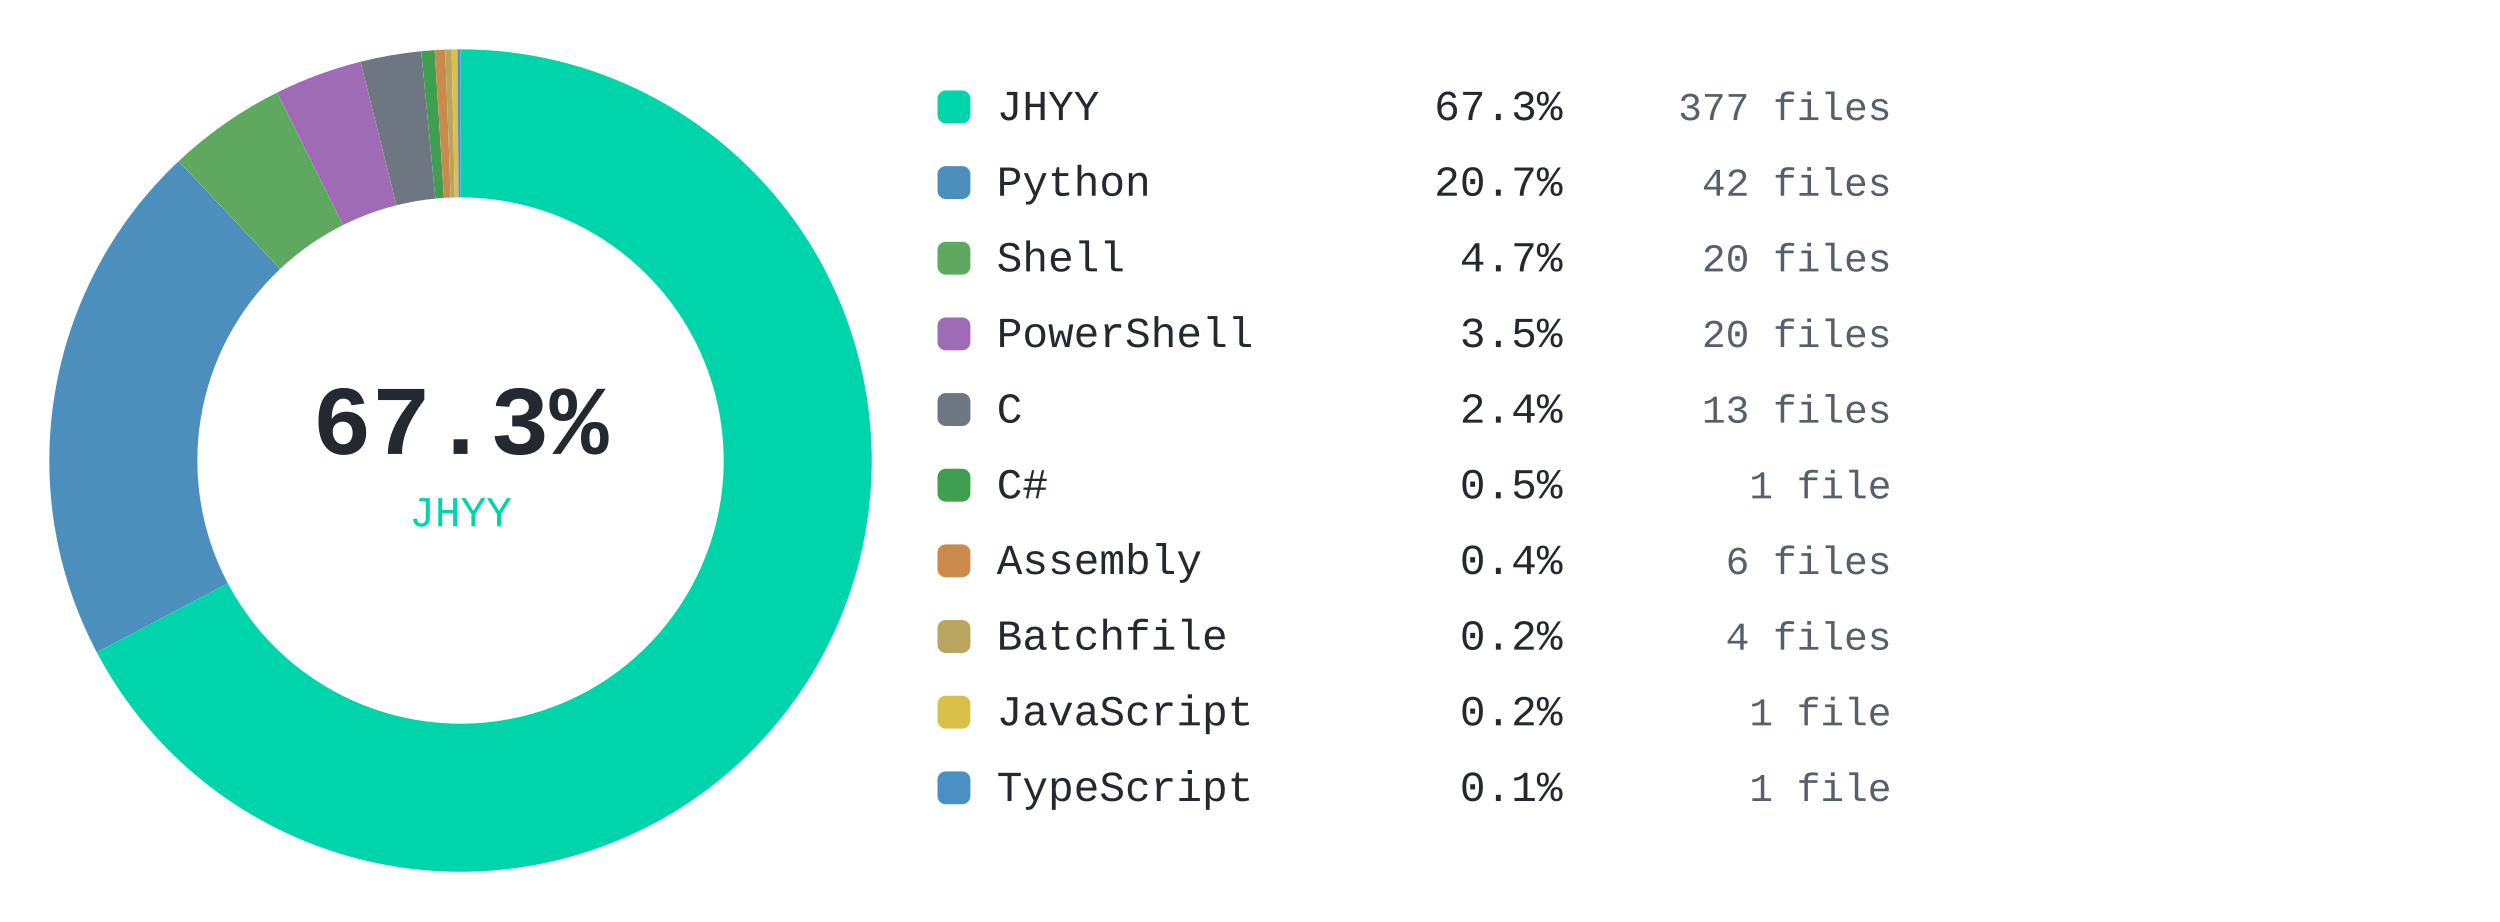
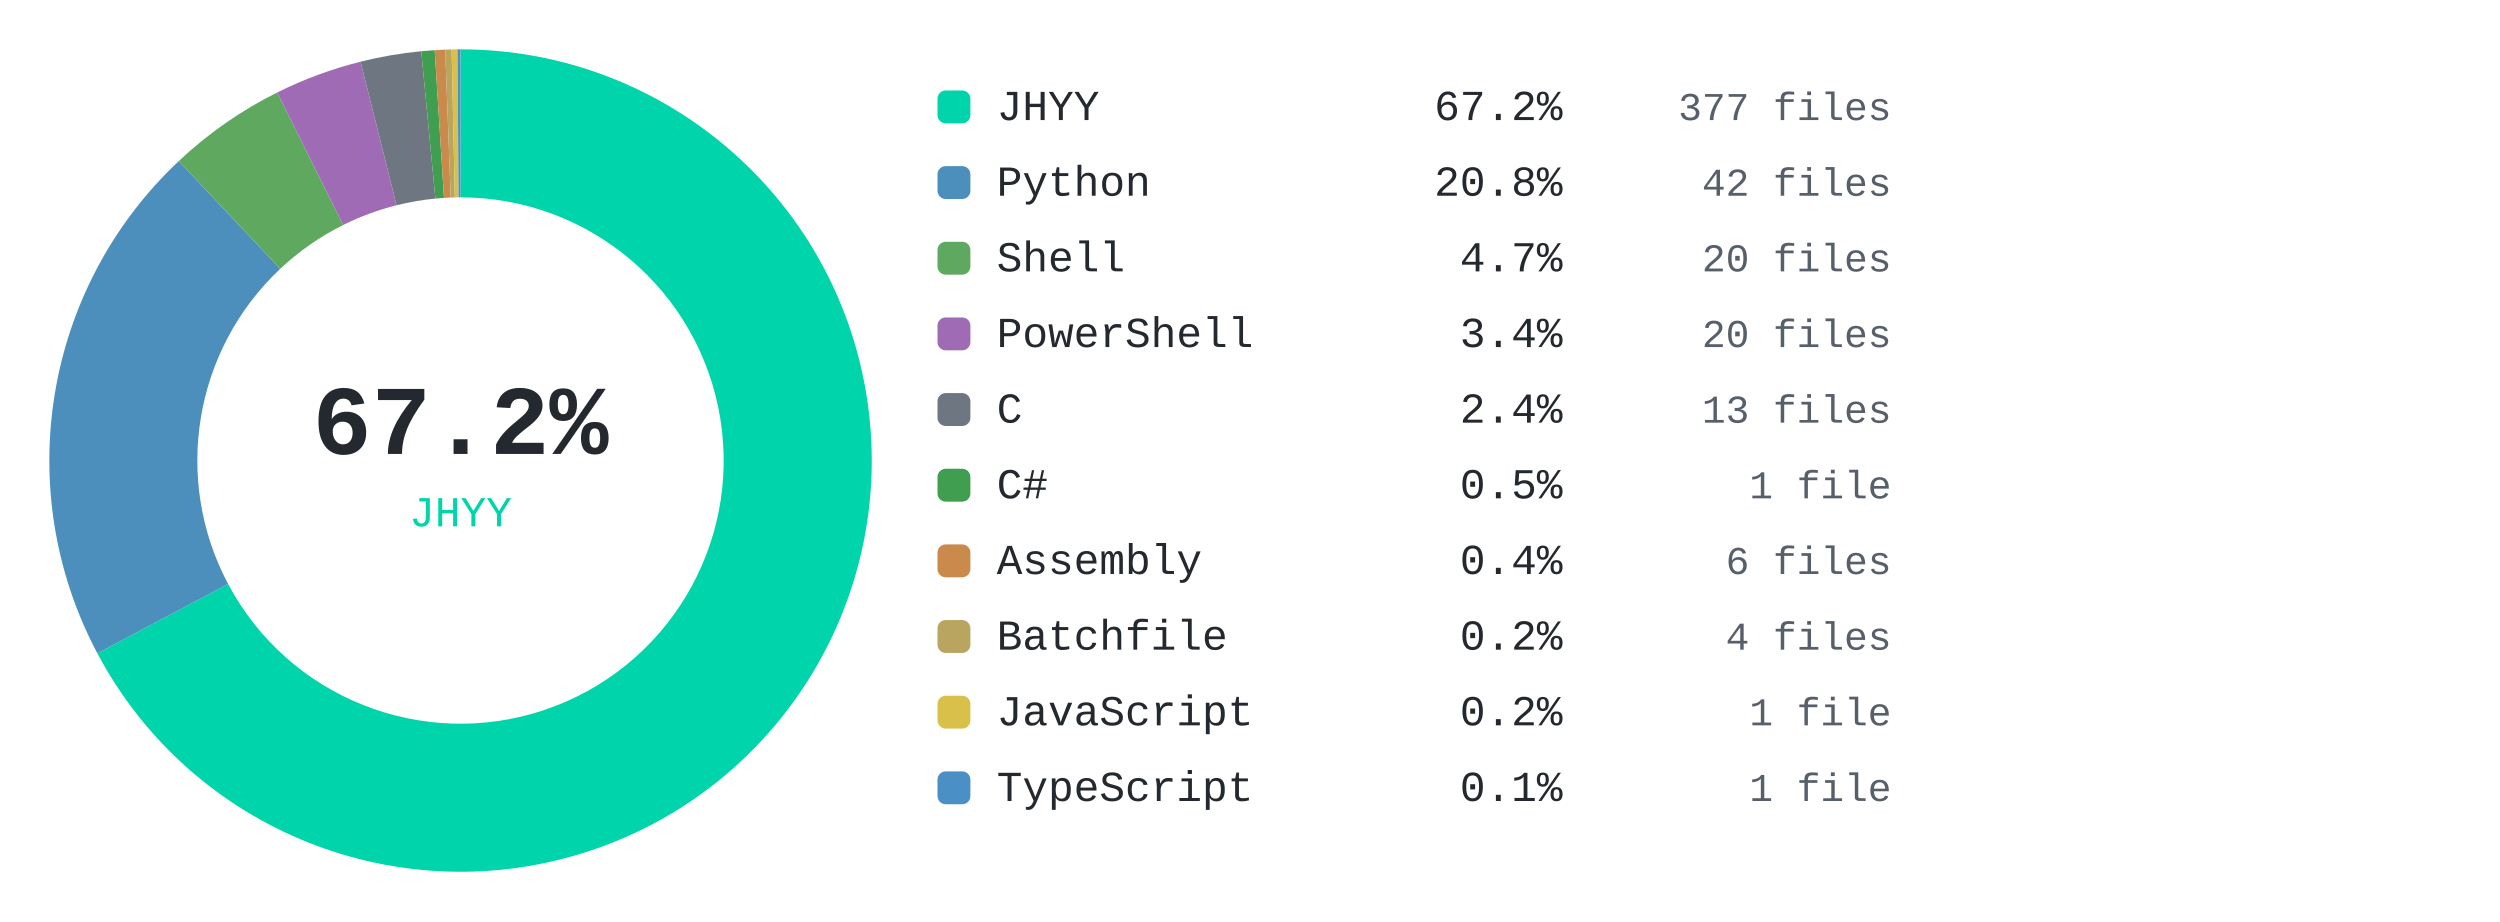
<svg xmlns="http://www.w3.org/2000/svg" width="760" height="280" viewBox="0 0 760 280" role="img" aria-label="Language composition by code lines">
-   <path d="M 140.00 15.00 A 125.0 125.0 0 1 1 29.43 198.31 L 69.24 177.32 A 80.0 80.0 0 1 0 140.00 60.00 Z" fill="#00d4aa" />
-   <path d="M 29.43 198.31 A 125.0 125.0 0 0 1 54.30 49.00 L 85.15 81.76 A 80.0 80.0 0 0 0 69.24 177.32 Z" fill="#4c8fbd" />
-   <path d="M 54.30 49.00 A 125.0 125.0 0 0 1 84.22 28.14 L 104.30 68.41 A 80.0 80.0 0 0 0 85.15 81.76 Z" fill="#5fa85f" />
-   <path d="M 84.22 28.14 A 125.0 125.0 0 0 1 109.59 18.76 L 120.53 62.40 A 80.0 80.0 0 0 0 104.30 68.41 Z" fill="#a06bb5" />
-   <path d="M 109.59 18.76 A 125.0 125.0 0 0 1 128.05 15.57 L 132.35 60.37 A 80.0 80.0 0 0 0 120.53 62.40 Z" fill="#6e7781" />
-   <path d="M 128.05 15.57 A 125.0 125.0 0 0 1 132.13 15.25 L 134.96 60.16 A 80.0 80.0 0 0 0 132.35 60.37 Z" fill="#3f9e4f" />
-   <path d="M 132.13 15.25 A 125.0 125.0 0 0 1 135.34 15.09 L 137.02 60.06 A 80.0 80.0 0 0 0 134.96 60.16 Z" fill="#c98a4b" />
+   <path d="M 140.00 15.00 A 125.0 125.0 0 1 1 29.60 198.62 L 69.34 177.52 A 80.0 80.0 0 1 0 140.00 60.00 Z" fill="#00d4aa" />
+   <path d="M 29.60 198.62 A 125.0 125.0 0 0 1 54.35 48.96 L 85.18 81.73 A 80.0 80.0 0 0 0 69.34 177.52 Z" fill="#4c8fbd" />
+   <path d="M 54.35 48.96 A 125.0 125.0 0 0 1 84.25 28.12 L 104.32 68.40 A 80.0 80.0 0 0 0 85.18 81.73 Z" fill="#5fa85f" />
+   <path d="M 84.25 28.12 A 125.0 125.0 0 0 1 109.61 18.75 L 120.55 62.40 A 80.0 80.0 0 0 0 104.32 68.40 Z" fill="#a06bb5" />
+   <path d="M 109.61 18.75 A 125.0 125.0 0 0 1 128.06 15.57 L 132.36 60.37 A 80.0 80.0 0 0 0 120.55 62.40 Z" fill="#6e7781" />
+   <path d="M 128.06 15.57 A 125.0 125.0 0 0 1 132.14 15.25 L 134.97 60.16 A 80.0 80.0 0 0 0 132.36 60.37 Z" fill="#3f9e4f" />
+   <path d="M 132.14 15.25 A 125.0 125.0 0 0 1 135.34 15.09 L 137.02 60.06 A 80.0 80.0 0 0 0 134.97 60.16 Z" fill="#c98a4b" />
  <path d="M 135.34 15.09 A 125.0 125.0 0 0 1 137.29 15.03 L 138.27 60.02 A 80.0 80.0 0 0 0 137.02 60.06 Z" fill="#b9a55f" />
  <path d="M 137.29 15.03 A 125.0 125.0 0 0 1 139.07 15.00 L 139.41 60.00 A 80.0 80.0 0 0 0 138.27 60.02 Z" fill="#d9c04a" />
  <path d="M 139.07 15.00 A 125.0 125.0 0 0 1 140.00 15.00 L 140.00 60.00 A 80.0 80.0 0 0 0 139.41 60.00 Z" fill="#4a90c4" />
-   <text x="140.0" y="138.0" font-family="SFMono-Regular,Consolas,Liberation Mono,monospace" font-size="30" font-weight="700" fill="#24292f" text-anchor="middle">67.3%</text>
+   <text x="140.0" y="138.0" font-family="SFMono-Regular,Consolas,Liberation Mono,monospace" font-size="30" font-weight="700" fill="#24292f" text-anchor="middle">67.2%</text>
  <text x="140.0" y="160.0" font-family="SFMono-Regular,Consolas,Liberation Mono,monospace" font-size="13" fill="#00d4aa" text-anchor="middle">JHYY</text>
  <rect x="285" y="27.5" width="10" height="10" rx="2.5" fill="#00d4aa" />
  <text x="303" y="36.5" font-family="SFMono-Regular,Consolas,Liberation Mono,monospace" font-size="13" fill="#24292f">JHYY</text>
-   <text x="475" y="36.5" font-family="SFMono-Regular,Consolas,Liberation Mono,monospace" font-size="13" fill="#24292f" text-anchor="end">67.3%</text>
+   <text x="475" y="36.5" font-family="SFMono-Regular,Consolas,Liberation Mono,monospace" font-size="13" fill="#24292f" text-anchor="end">67.2%</text>
  <text x="575" y="36.5" font-family="SFMono-Regular,Consolas,Liberation Mono,monospace" font-size="12" fill="#57606a" text-anchor="end">377 files</text>
  <rect x="285" y="50.5" width="10" height="10" rx="2.5" fill="#4c8fbd" />
  <text x="303" y="59.5" font-family="SFMono-Regular,Consolas,Liberation Mono,monospace" font-size="13" fill="#24292f">Python</text>
-   <text x="475" y="59.5" font-family="SFMono-Regular,Consolas,Liberation Mono,monospace" font-size="13" fill="#24292f" text-anchor="end">20.7%</text>
+   <text x="475" y="59.5" font-family="SFMono-Regular,Consolas,Liberation Mono,monospace" font-size="13" fill="#24292f" text-anchor="end">20.8%</text>
  <text x="575" y="59.5" font-family="SFMono-Regular,Consolas,Liberation Mono,monospace" font-size="12" fill="#57606a" text-anchor="end">42 files</text>
  <rect x="285" y="73.5" width="10" height="10" rx="2.5" fill="#5fa85f" />
  <text x="303" y="82.5" font-family="SFMono-Regular,Consolas,Liberation Mono,monospace" font-size="13" fill="#24292f">Shell</text>
  <text x="475" y="82.5" font-family="SFMono-Regular,Consolas,Liberation Mono,monospace" font-size="13" fill="#24292f" text-anchor="end">4.7%</text>
  <text x="575" y="82.5" font-family="SFMono-Regular,Consolas,Liberation Mono,monospace" font-size="12" fill="#57606a" text-anchor="end">20 files</text>
  <rect x="285" y="96.5" width="10" height="10" rx="2.5" fill="#a06bb5" />
  <text x="303" y="105.5" font-family="SFMono-Regular,Consolas,Liberation Mono,monospace" font-size="13" fill="#24292f">PowerShell</text>
-   <text x="475" y="105.5" font-family="SFMono-Regular,Consolas,Liberation Mono,monospace" font-size="13" fill="#24292f" text-anchor="end">3.5%</text>
+   <text x="475" y="105.5" font-family="SFMono-Regular,Consolas,Liberation Mono,monospace" font-size="13" fill="#24292f" text-anchor="end">3.4%</text>
  <text x="575" y="105.5" font-family="SFMono-Regular,Consolas,Liberation Mono,monospace" font-size="12" fill="#57606a" text-anchor="end">20 files</text>
  <rect x="285" y="119.5" width="10" height="10" rx="2.5" fill="#6e7781" />
  <text x="303" y="128.5" font-family="SFMono-Regular,Consolas,Liberation Mono,monospace" font-size="13" fill="#24292f">C</text>
  <text x="475" y="128.5" font-family="SFMono-Regular,Consolas,Liberation Mono,monospace" font-size="13" fill="#24292f" text-anchor="end">2.4%</text>
  <text x="575" y="128.5" font-family="SFMono-Regular,Consolas,Liberation Mono,monospace" font-size="12" fill="#57606a" text-anchor="end">13 files</text>
  <rect x="285" y="142.5" width="10" height="10" rx="2.5" fill="#3f9e4f" />
  <text x="303" y="151.5" font-family="SFMono-Regular,Consolas,Liberation Mono,monospace" font-size="13" fill="#24292f">C#</text>
  <text x="475" y="151.5" font-family="SFMono-Regular,Consolas,Liberation Mono,monospace" font-size="13" fill="#24292f" text-anchor="end">0.5%</text>
  <text x="575" y="151.5" font-family="SFMono-Regular,Consolas,Liberation Mono,monospace" font-size="12" fill="#57606a" text-anchor="end">1 file</text>
  <rect x="285" y="165.5" width="10" height="10" rx="2.5" fill="#c98a4b" />
  <text x="303" y="174.5" font-family="SFMono-Regular,Consolas,Liberation Mono,monospace" font-size="13" fill="#24292f">Assembly</text>
  <text x="475" y="174.5" font-family="SFMono-Regular,Consolas,Liberation Mono,monospace" font-size="13" fill="#24292f" text-anchor="end">0.4%</text>
  <text x="575" y="174.5" font-family="SFMono-Regular,Consolas,Liberation Mono,monospace" font-size="12" fill="#57606a" text-anchor="end">6 files</text>
  <rect x="285" y="188.5" width="10" height="10" rx="2.5" fill="#b9a55f" />
  <text x="303" y="197.5" font-family="SFMono-Regular,Consolas,Liberation Mono,monospace" font-size="13" fill="#24292f">Batchfile</text>
  <text x="475" y="197.5" font-family="SFMono-Regular,Consolas,Liberation Mono,monospace" font-size="13" fill="#24292f" text-anchor="end">0.2%</text>
  <text x="575" y="197.5" font-family="SFMono-Regular,Consolas,Liberation Mono,monospace" font-size="12" fill="#57606a" text-anchor="end">4 files</text>
  <rect x="285" y="211.5" width="10" height="10" rx="2.5" fill="#d9c04a" />
  <text x="303" y="220.5" font-family="SFMono-Regular,Consolas,Liberation Mono,monospace" font-size="13" fill="#24292f">JavaScript</text>
  <text x="475" y="220.5" font-family="SFMono-Regular,Consolas,Liberation Mono,monospace" font-size="13" fill="#24292f" text-anchor="end">0.2%</text>
  <text x="575" y="220.5" font-family="SFMono-Regular,Consolas,Liberation Mono,monospace" font-size="12" fill="#57606a" text-anchor="end">1 file</text>
  <rect x="285" y="234.5" width="10" height="10" rx="2.5" fill="#4a90c4" />
  <text x="303" y="243.5" font-family="SFMono-Regular,Consolas,Liberation Mono,monospace" font-size="13" fill="#24292f">TypeScript</text>
  <text x="475" y="243.5" font-family="SFMono-Regular,Consolas,Liberation Mono,monospace" font-size="13" fill="#24292f" text-anchor="end">0.1%</text>
  <text x="575" y="243.5" font-family="SFMono-Regular,Consolas,Liberation Mono,monospace" font-size="12" fill="#57606a" text-anchor="end">1 file</text>
</svg>
